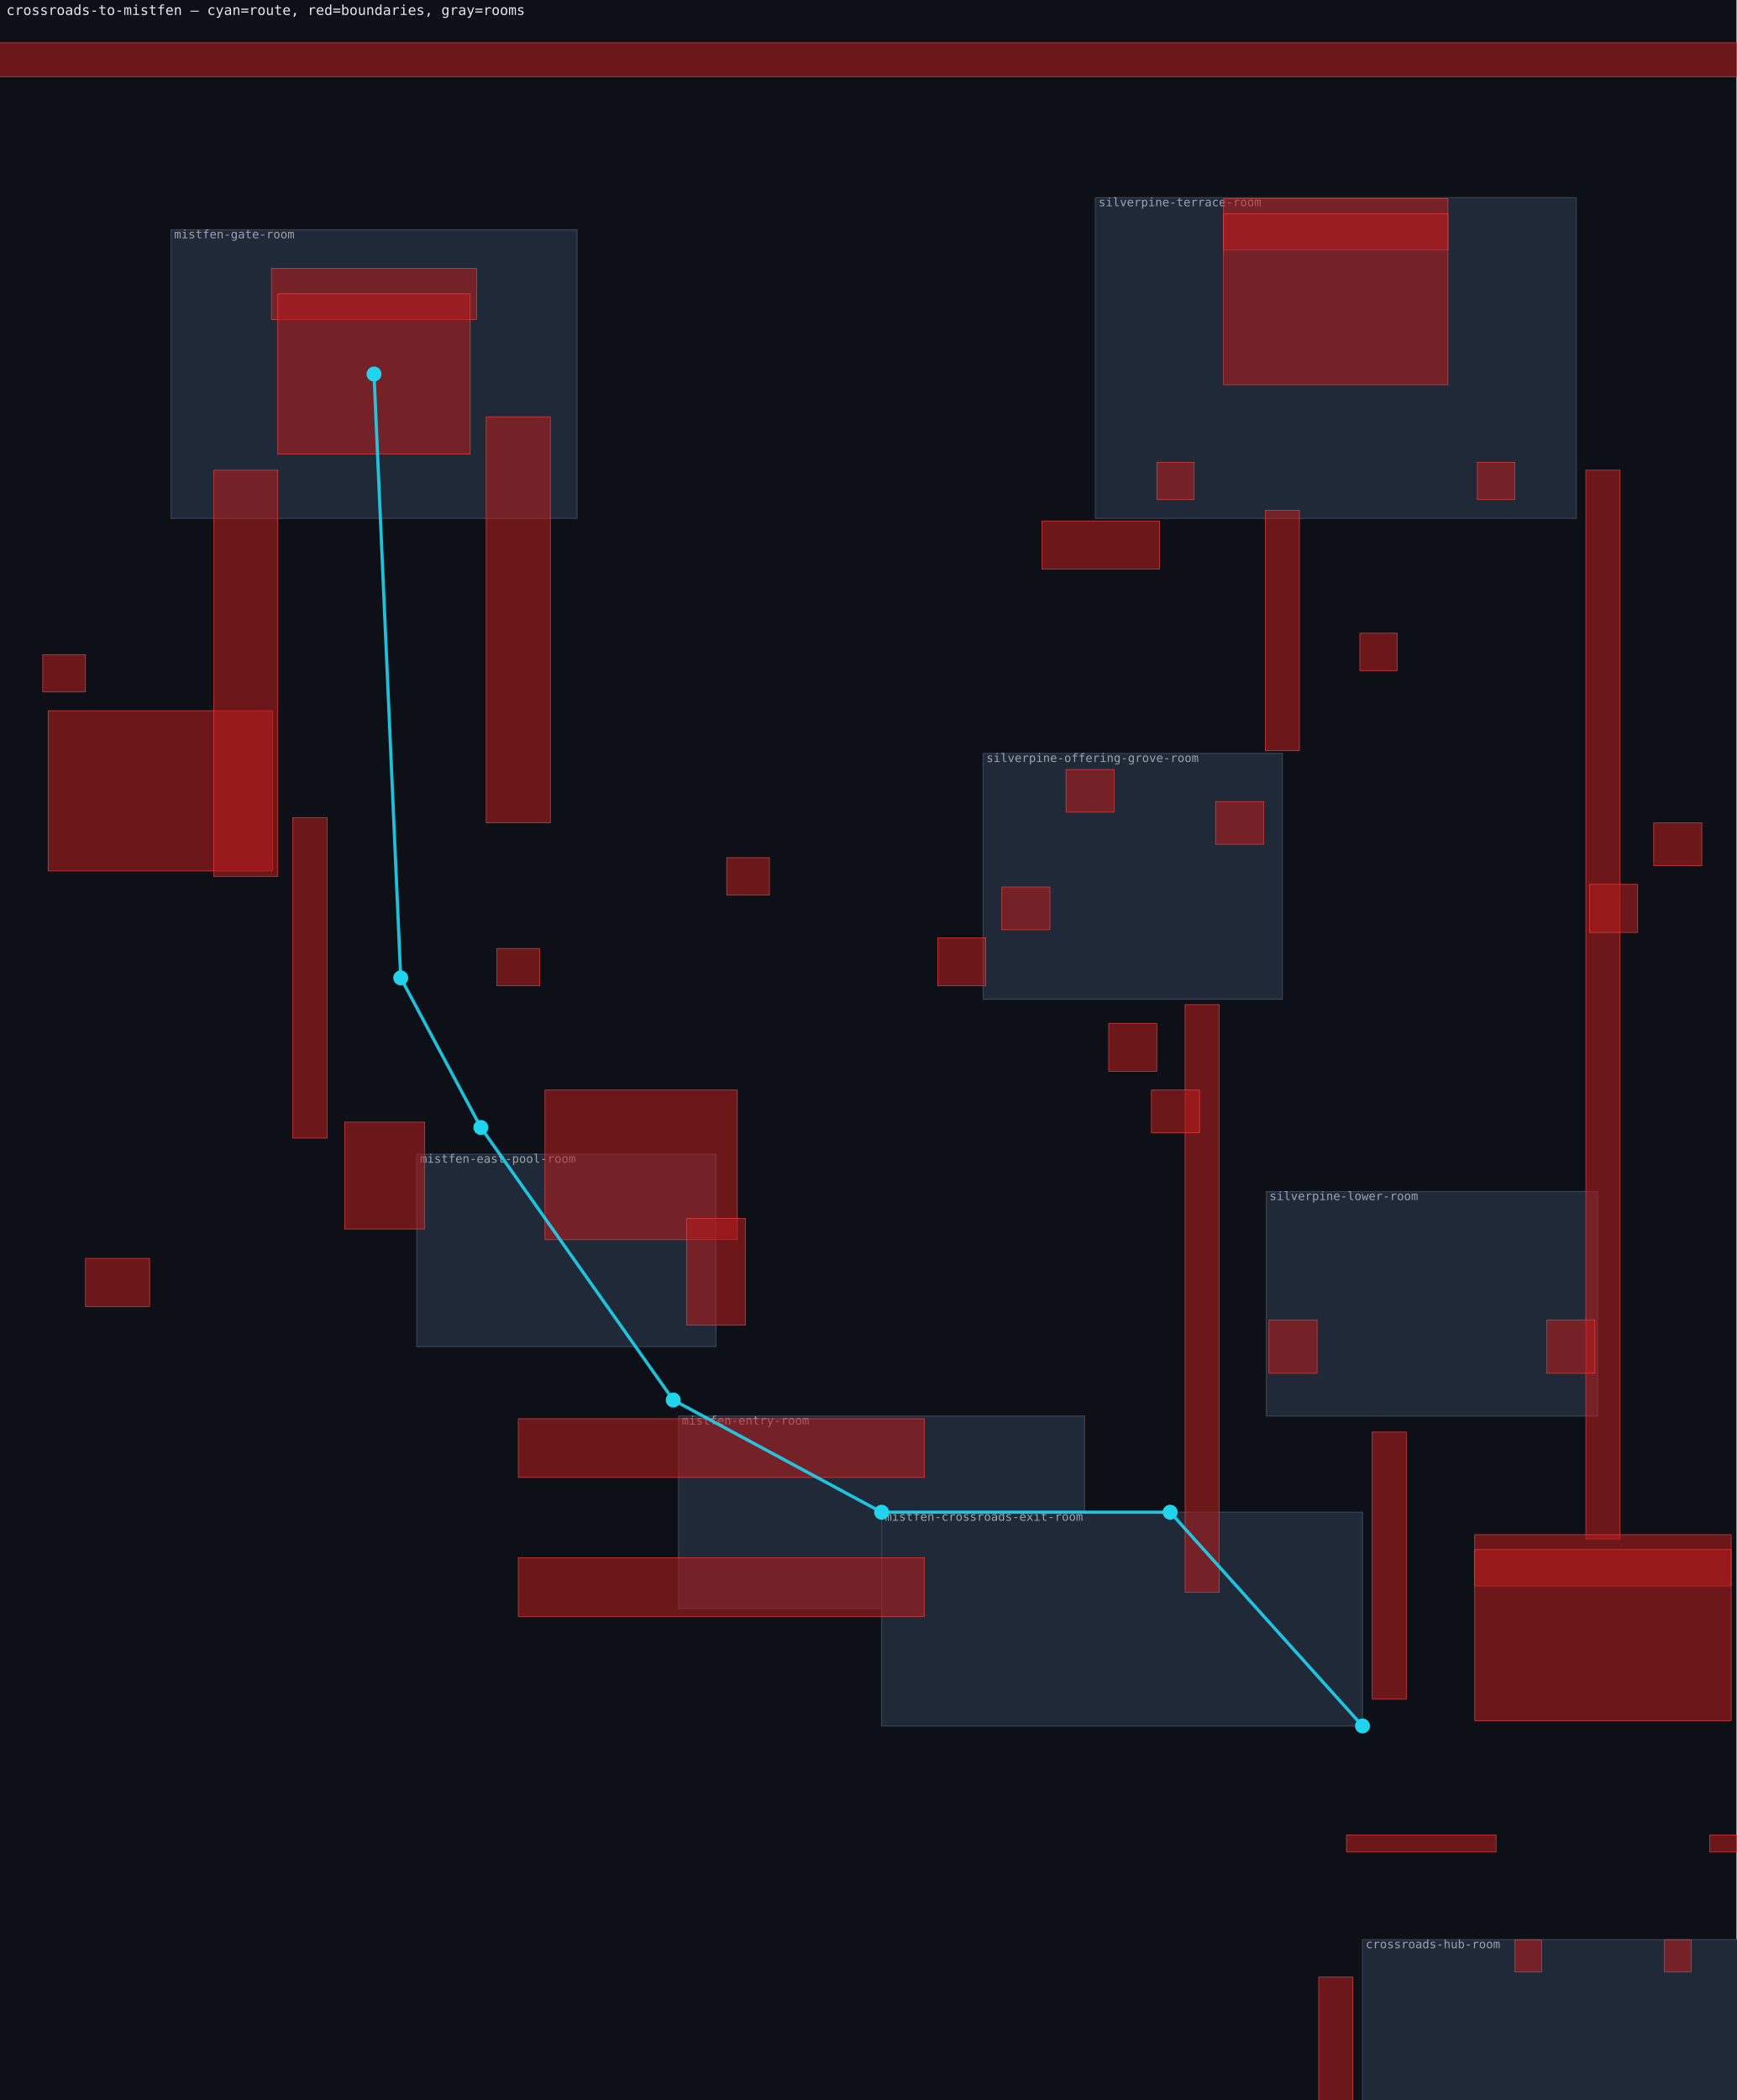
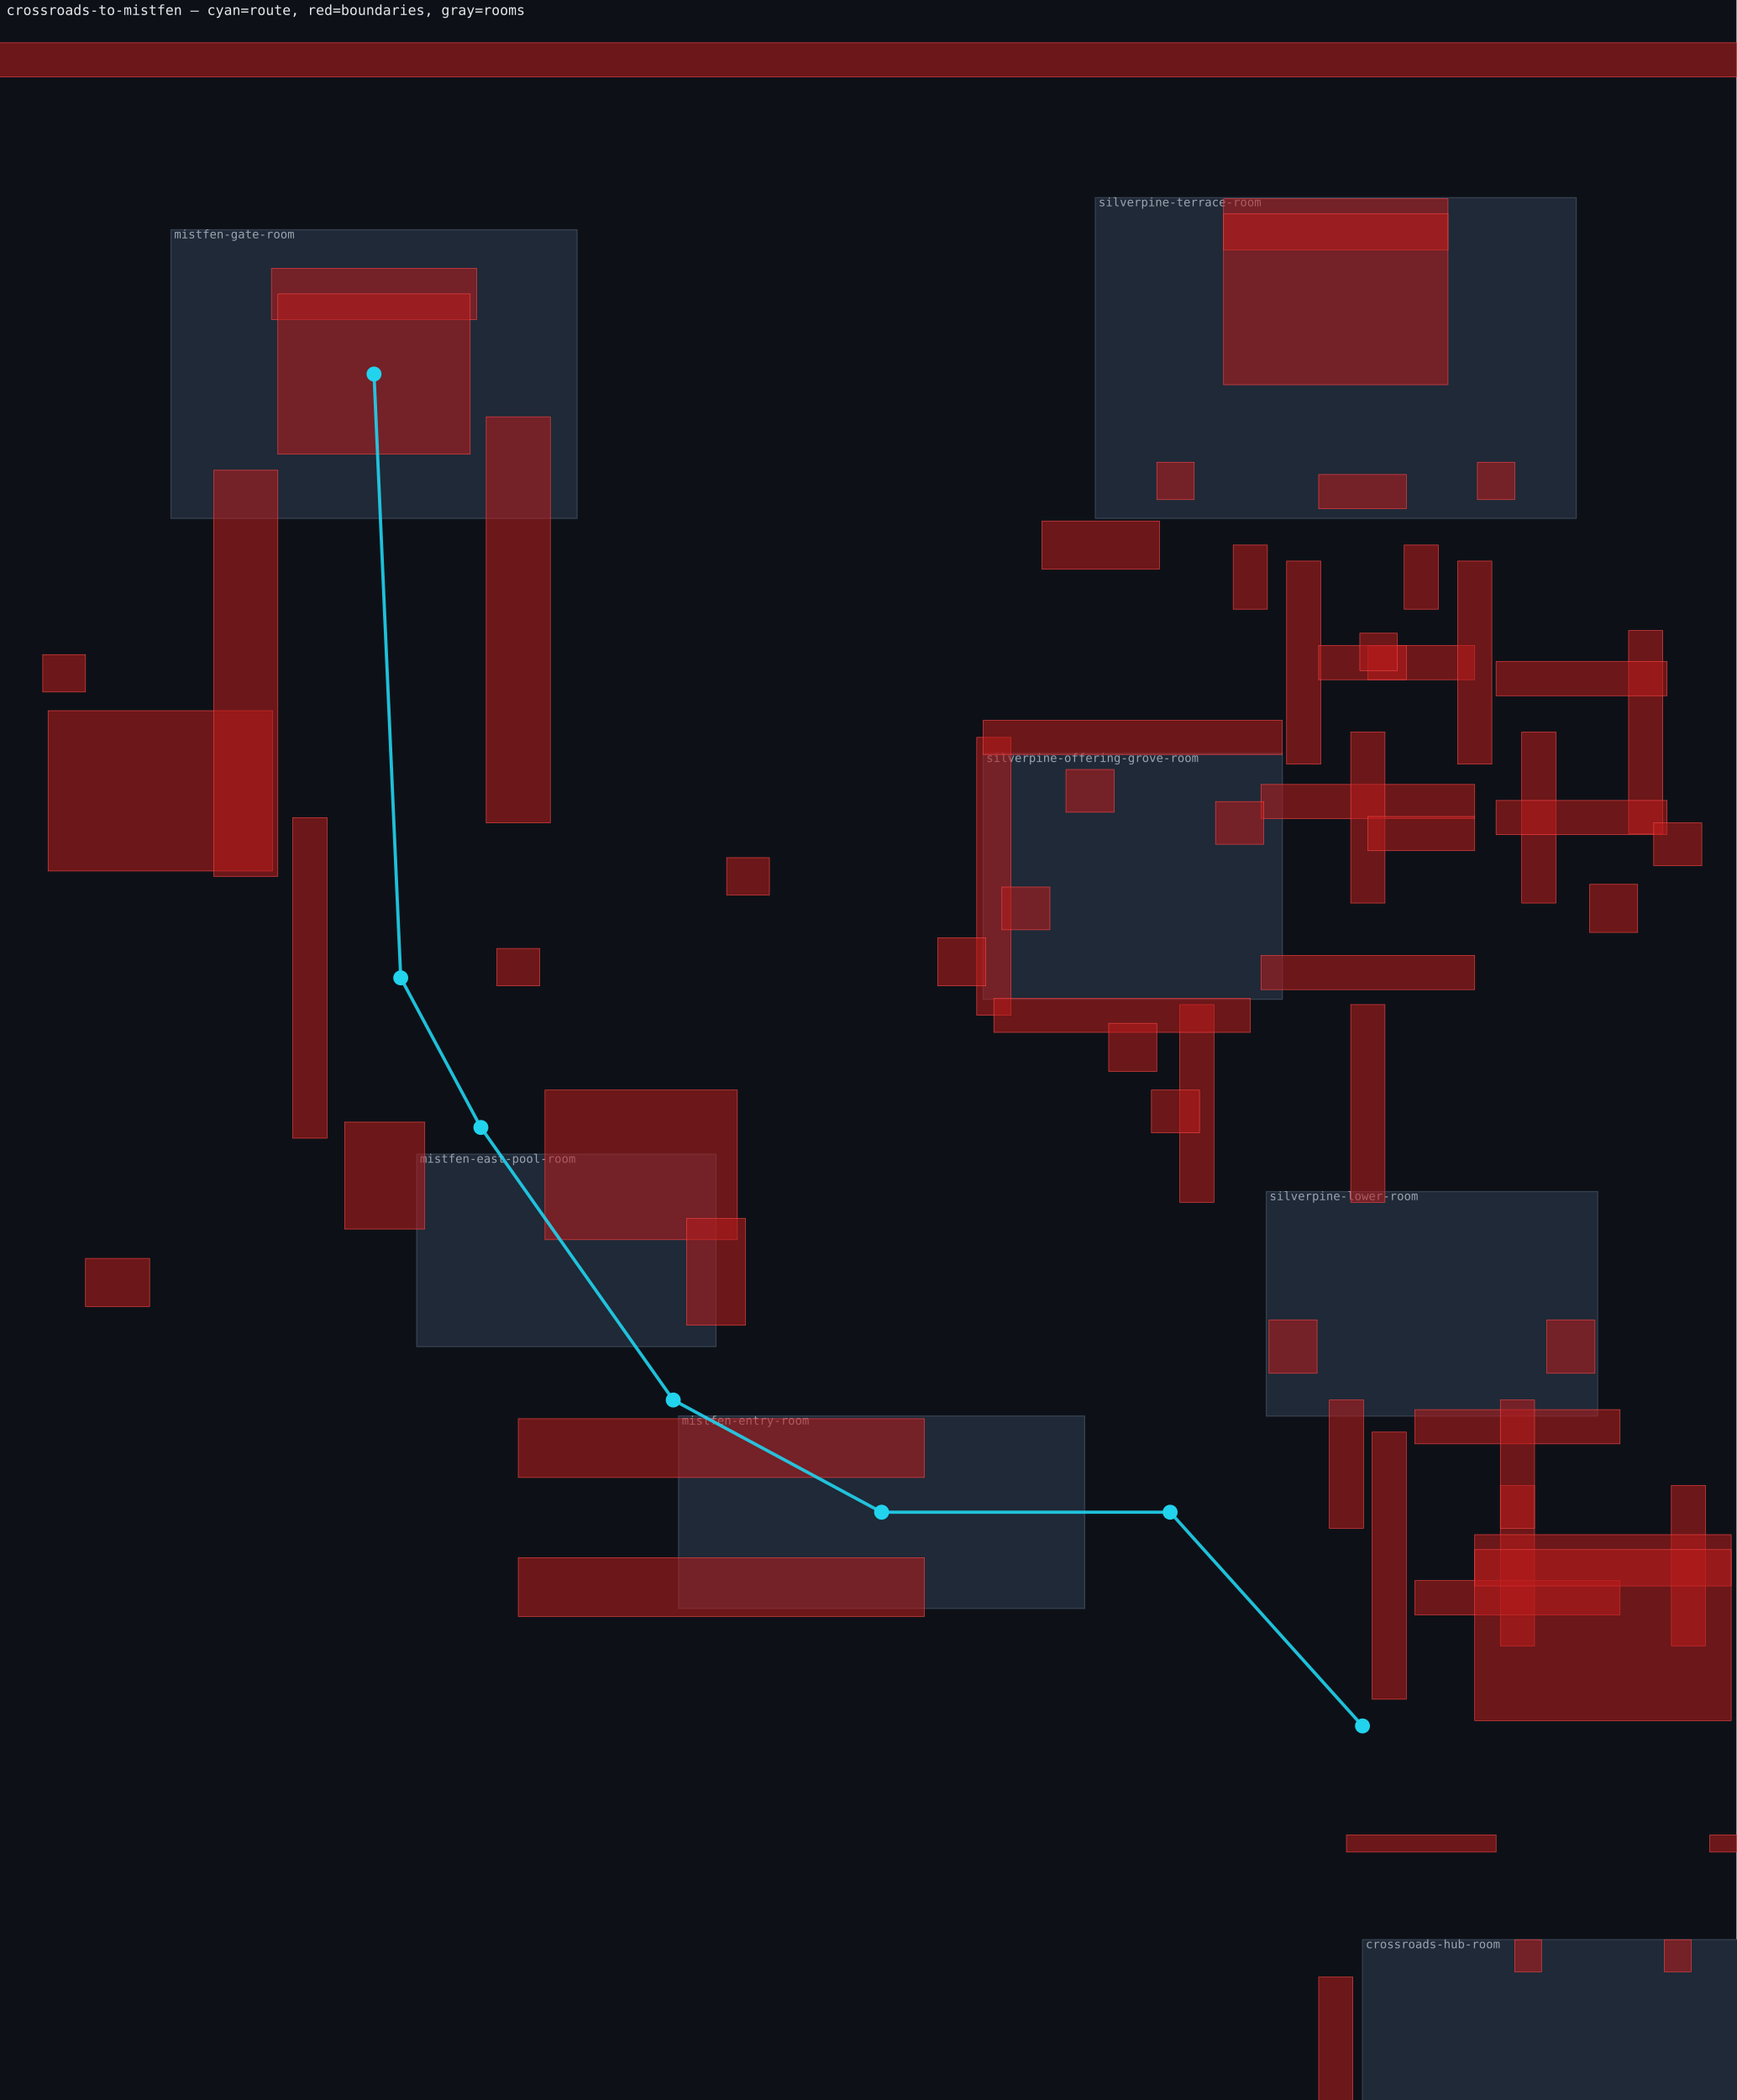
<svg xmlns="http://www.w3.org/2000/svg" viewBox="0 0 3250 3930" width="812.5" height="982.5">
  <rect width="3250" height="3930" fill="#0d1117" />
  <rect x="2550" y="3630" width="900" height="900" fill="#1f2937" stroke="#374151" stroke-width="2" />
  <text x="2556" y="3646" fill="#9ca3af" font-size="22" font-family="monospace">crossroads-hub-room</text>
  <rect x="1270" y="2650" width="760" height="360" fill="#1f2937" stroke="#374151" stroke-width="2" />
  <text x="1276" y="2666" fill="#9ca3af" font-size="22" font-family="monospace">mistfen-entry-room</text>
-   <rect x="1650" y="2830" width="900" height="400" fill="#1f2937" stroke="#374151" stroke-width="2" />
-   <text x="1656" y="2846" fill="#9ca3af" font-size="22" font-family="monospace">mistfen-crossroads-exit-room</text>
  <rect x="780" y="2160" width="560" height="360" fill="#1f2937" stroke="#374151" stroke-width="2" />
  <text x="786" y="2176" fill="#9ca3af" font-size="22" font-family="monospace">mistfen-east-pool-room</text>
  <rect x="320" y="430" width="760" height="540" fill="#1f2937" stroke="#374151" stroke-width="2" />
  <text x="326" y="446" fill="#9ca3af" font-size="22" font-family="monospace">mistfen-gate-room</text>
  <rect x="2370" y="2230" width="620" height="420" fill="#1f2937" stroke="#374151" stroke-width="2" />
  <text x="2376" y="2246" fill="#9ca3af" font-size="22" font-family="monospace">silverpine-lower-room</text>
  <rect x="1840" y="1410" width="560" height="460" fill="#1f2937" stroke="#374151" stroke-width="2" />
  <text x="1846" y="1426" fill="#9ca3af" font-size="22" font-family="monospace">silverpine-offering-grove-room</text>
  <rect x="2050" y="370" width="900" height="600" fill="#1f2937" stroke="#374151" stroke-width="2" />
  <text x="2056" y="386" fill="#9ca3af" font-size="22" font-family="monospace">silverpine-terrace-room</text>
  <rect x="-500" y="80" width="6400" height="64" fill="#b91c1c" fill-opacity="0.55" stroke="#ef4444" stroke-width="1" />
  <rect x="508" y="502" width="384" height="96" fill="#b91c1c" fill-opacity="0.55" stroke="#ef4444" stroke-width="1" />
  <rect x="90" y="1330" width="420" height="300" fill="#b91c1c" fill-opacity="0.55" stroke="#ef4444" stroke-width="1" />
  <rect x="1020" y="2040" width="360" height="280" fill="#b91c1c" fill-opacity="0.55" stroke="#ef4444" stroke-width="1" />
  <rect x="2568" y="2680" width="64" height="500" fill="#b91c1c" fill-opacity="0.55" stroke="#ef4444" stroke-width="1" />
  <rect x="548" y="1530" width="64" height="600" fill="#b91c1c" fill-opacity="0.55" stroke="#ef4444" stroke-width="1" />
  <rect x="2290" y="372" width="420" height="96" fill="#b91c1c" fill-opacity="0.55" stroke="#ef4444" stroke-width="1" />
-   <rect x="2218" y="1880" width="64" height="1100" fill="#b91c1c" fill-opacity="0.55" stroke="#ef4444" stroke-width="1" />
-   <rect x="2368" y="955" width="64" height="450" fill="#b91c1c" fill-opacity="0.55" stroke="#ef4444" stroke-width="1" />
-   <rect x="2968" y="880" width="64" height="2000" fill="#b91c1c" fill-opacity="0.55" stroke="#ef4444" stroke-width="1" />
+   <rect x="2808" y="2780" width="64" height="300" fill="#b91c1c" fill-opacity="0.55" stroke="#ef4444" stroke-width="1" />
+   <rect x="3128" y="2780" width="64" height="300" fill="#b91c1c" fill-opacity="0.55" stroke="#ef4444" stroke-width="1" />
+   <rect x="2648" y="2638" width="384" height="64" fill="#b91c1c" fill-opacity="0.55" stroke="#ef4444" stroke-width="1" />
+   <rect x="2648" y="2958" width="384" height="64" fill="#b91c1c" fill-opacity="0.55" stroke="#ef4444" stroke-width="1" />
+   <rect x="2488" y="2620" width="64" height="240" fill="#b91c1c" fill-opacity="0.55" stroke="#ef4444" stroke-width="1" />
+   <rect x="2808" y="2620" width="64" height="240" fill="#b91c1c" fill-opacity="0.55" stroke="#ef4444" stroke-width="1" />
+   <rect x="2208" y="1880" width="64" height="370" fill="#b91c1c" fill-opacity="0.55" stroke="#ef4444" stroke-width="1" />
+   <rect x="2528" y="1880" width="64" height="370" fill="#b91c1c" fill-opacity="0.55" stroke="#ef4444" stroke-width="1" />
+   <rect x="2360" y="1468" width="400" height="64" fill="#b91c1c" fill-opacity="0.55" stroke="#ef4444" stroke-width="1" />
+   <rect x="2360" y="1788" width="400" height="64" fill="#b91c1c" fill-opacity="0.55" stroke="#ef4444" stroke-width="1" />
+   <rect x="2528" y="1370" width="64" height="320" fill="#b91c1c" fill-opacity="0.55" stroke="#ef4444" stroke-width="1" />
+   <rect x="2848" y="1370" width="64" height="320" fill="#b91c1c" fill-opacity="0.55" stroke="#ef4444" stroke-width="1" />
+   <rect x="2560" y="1208" width="200" height="64" fill="#b91c1c" fill-opacity="0.55" stroke="#ef4444" stroke-width="1" />
+   <rect x="2560" y="1528" width="200" height="64" fill="#b91c1c" fill-opacity="0.55" stroke="#ef4444" stroke-width="1" />
+   <rect x="2408" y="1050" width="64" height="380" fill="#b91c1c" fill-opacity="0.55" stroke="#ef4444" stroke-width="1" />
+   <rect x="2728" y="1050" width="64" height="380" fill="#b91c1c" fill-opacity="0.55" stroke="#ef4444" stroke-width="1" />
+   <rect x="2468" y="888" width="164" height="64" fill="#b91c1c" fill-opacity="0.55" stroke="#ef4444" stroke-width="1" />
+   <rect x="2468" y="1208" width="164" height="64" fill="#b91c1c" fill-opacity="0.55" stroke="#ef4444" stroke-width="1" />
+   <rect x="2308" y="1020" width="64" height="120" fill="#b91c1c" fill-opacity="0.55" stroke="#ef4444" stroke-width="1" />
+   <rect x="2628" y="1020" width="64" height="120" fill="#b91c1c" fill-opacity="0.55" stroke="#ef4444" stroke-width="1" />
+   <rect x="3048" y="1180" width="64" height="380" fill="#b91c1c" fill-opacity="0.55" stroke="#ef4444" stroke-width="1" />
+   <rect x="2800" y="1238" width="320" height="64" fill="#b91c1c" fill-opacity="0.55" stroke="#ef4444" stroke-width="1" />
+   <rect x="2800" y="1498" width="320" height="64" fill="#b91c1c" fill-opacity="0.55" stroke="#ef4444" stroke-width="1" />
+   <rect x="1828" y="1380" width="64" height="520" fill="#b91c1c" fill-opacity="0.55" stroke="#ef4444" stroke-width="1" />
+   <rect x="1840" y="1348" width="560" height="64" fill="#b91c1c" fill-opacity="0.55" stroke="#ef4444" stroke-width="1" />
+   <rect x="1860" y="1868" width="480" height="64" fill="#b91c1c" fill-opacity="0.55" stroke="#ef4444" stroke-width="1" />
  <rect x="2760" y="2872" width="480" height="96" fill="#b91c1c" fill-opacity="0.55" stroke="#ef4444" stroke-width="1" />
  <rect x="2468" y="3700" width="64" height="760" fill="#b91c1c" fill-opacity="0.55" stroke="#ef4444" stroke-width="1" />
  <rect x="2520" y="3434" width="280" height="32" fill="#b91c1c" fill-opacity="0.55" stroke="#ef4444" stroke-width="1" />
  <rect x="3200" y="3434" width="280" height="32" fill="#b91c1c" fill-opacity="0.55" stroke="#ef4444" stroke-width="1" />
  <rect x="520" y="550" width="360" height="300" fill="#b91c1c" fill-opacity="0.55" stroke="#ef4444" stroke-width="1" />
  <rect x="2290" y="400" width="420" height="320" fill="#b91c1c" fill-opacity="0.55" stroke="#ef4444" stroke-width="1" />
  <rect x="2760" y="2900" width="480" height="320" fill="#b91c1c" fill-opacity="0.55" stroke="#ef4444" stroke-width="1" />
  <rect x="80" y="1225" width="80" height="70" fill="#b91c1c" fill-opacity="0.55" stroke="#ef4444" stroke-width="1" />
  <rect x="1360" y="1605" width="80" height="70" fill="#b91c1c" fill-opacity="0.55" stroke="#ef4444" stroke-width="1" />
  <rect x="1285" y="2280" width="110" height="200" fill="#b91c1c" fill-opacity="0.55" stroke="#ef4444" stroke-width="1" />
  <rect x="645" y="2100" width="150" height="200" fill="#b91c1c" fill-opacity="0.55" stroke="#ef4444" stroke-width="1" />
  <rect x="970" y="2655" width="760" height="110" fill="#b91c1c" fill-opacity="0.55" stroke="#ef4444" stroke-width="1" />
  <rect x="970" y="2915" width="760" height="110" fill="#b91c1c" fill-opacity="0.55" stroke="#ef4444" stroke-width="1" />
  <rect x="930" y="1775" width="80" height="70" fill="#b91c1c" fill-opacity="0.55" stroke="#ef4444" stroke-width="1" />
  <rect x="160" y="2355" width="120" height="90" fill="#b91c1c" fill-opacity="0.55" stroke="#ef4444" stroke-width="1" />
  <rect x="400" y="880" width="120" height="760" fill="#b91c1c" fill-opacity="0.55" stroke="#ef4444" stroke-width="1" />
  <rect x="910" y="780" width="120" height="760" fill="#b91c1c" fill-opacity="0.55" stroke="#ef4444" stroke-width="1" />
  <rect x="2165" y="865" width="70" height="70" fill="#b91c1c" fill-opacity="0.55" stroke="#ef4444" stroke-width="1" />
  <rect x="2765" y="865" width="70" height="70" fill="#b91c1c" fill-opacity="0.55" stroke="#ef4444" stroke-width="1" />
  <rect x="1875" y="1660" width="90" height="80" fill="#b91c1c" fill-opacity="0.55" stroke="#ef4444" stroke-width="1" />
  <rect x="2275" y="1500" width="90" height="80" fill="#b91c1c" fill-opacity="0.55" stroke="#ef4444" stroke-width="1" />
  <rect x="1995" y="1440" width="90" height="80" fill="#b91c1c" fill-opacity="0.55" stroke="#ef4444" stroke-width="1" />
  <rect x="3095" y="1540" width="90" height="80" fill="#b91c1c" fill-opacity="0.55" stroke="#ef4444" stroke-width="1" />
  <rect x="2155" y="2040" width="90" height="80" fill="#b91c1c" fill-opacity="0.55" stroke="#ef4444" stroke-width="1" />
  <rect x="2545" y="1185" width="70" height="70" fill="#b91c1c" fill-opacity="0.55" stroke="#ef4444" stroke-width="1" />
  <rect x="2375" y="2470" width="90" height="100" fill="#b91c1c" fill-opacity="0.55" stroke="#ef4444" stroke-width="1" />
  <rect x="2895" y="2470" width="90" height="100" fill="#b91c1c" fill-opacity="0.55" stroke="#ef4444" stroke-width="1" />
  <rect x="2075" y="1915" width="90" height="90" fill="#b91c1c" fill-opacity="0.55" stroke="#ef4444" stroke-width="1" />
  <rect x="2975" y="1655" width="90" height="90" fill="#b91c1c" fill-opacity="0.55" stroke="#ef4444" stroke-width="1" />
  <rect x="1755" y="1755" width="90" height="90" fill="#b91c1c" fill-opacity="0.55" stroke="#ef4444" stroke-width="1" />
  <rect x="1950" y="975" width="220" height="90" fill="#b91c1c" fill-opacity="0.55" stroke="#ef4444" stroke-width="1" />
  <rect x="2835" y="3630" width="50" height="60" fill="#b91c1c" fill-opacity="0.55" stroke="#ef4444" stroke-width="1" />
  <rect x="3115" y="3630" width="50" height="60" fill="#b91c1c" fill-opacity="0.55" stroke="#ef4444" stroke-width="1" />
  <polyline points="2550,3230 2190,2830 1650,2830 1260,2620 900,2110 750,1830 700,700" fill="none" stroke="#22d3ee" stroke-width="6" stroke-opacity="0.9" />
  <circle cx="2550" cy="3230" r="14" fill="#22d3ee" />
  <circle cx="2190" cy="2830" r="14" fill="#22d3ee" />
  <circle cx="1650" cy="2830" r="14" fill="#22d3ee" />
  <circle cx="1260" cy="2620" r="14" fill="#22d3ee" />
  <circle cx="900" cy="2110" r="14" fill="#22d3ee" />
  <circle cx="750" cy="1830" r="14" fill="#22d3ee" />
  <circle cx="700" cy="700" r="14" fill="#22d3ee" />
  <text x="12" y="28" fill="#e5e7eb" font-size="26" font-family="monospace">crossroads-to-mistfen — cyan=route, red=boundaries, gray=rooms</text>
</svg>
